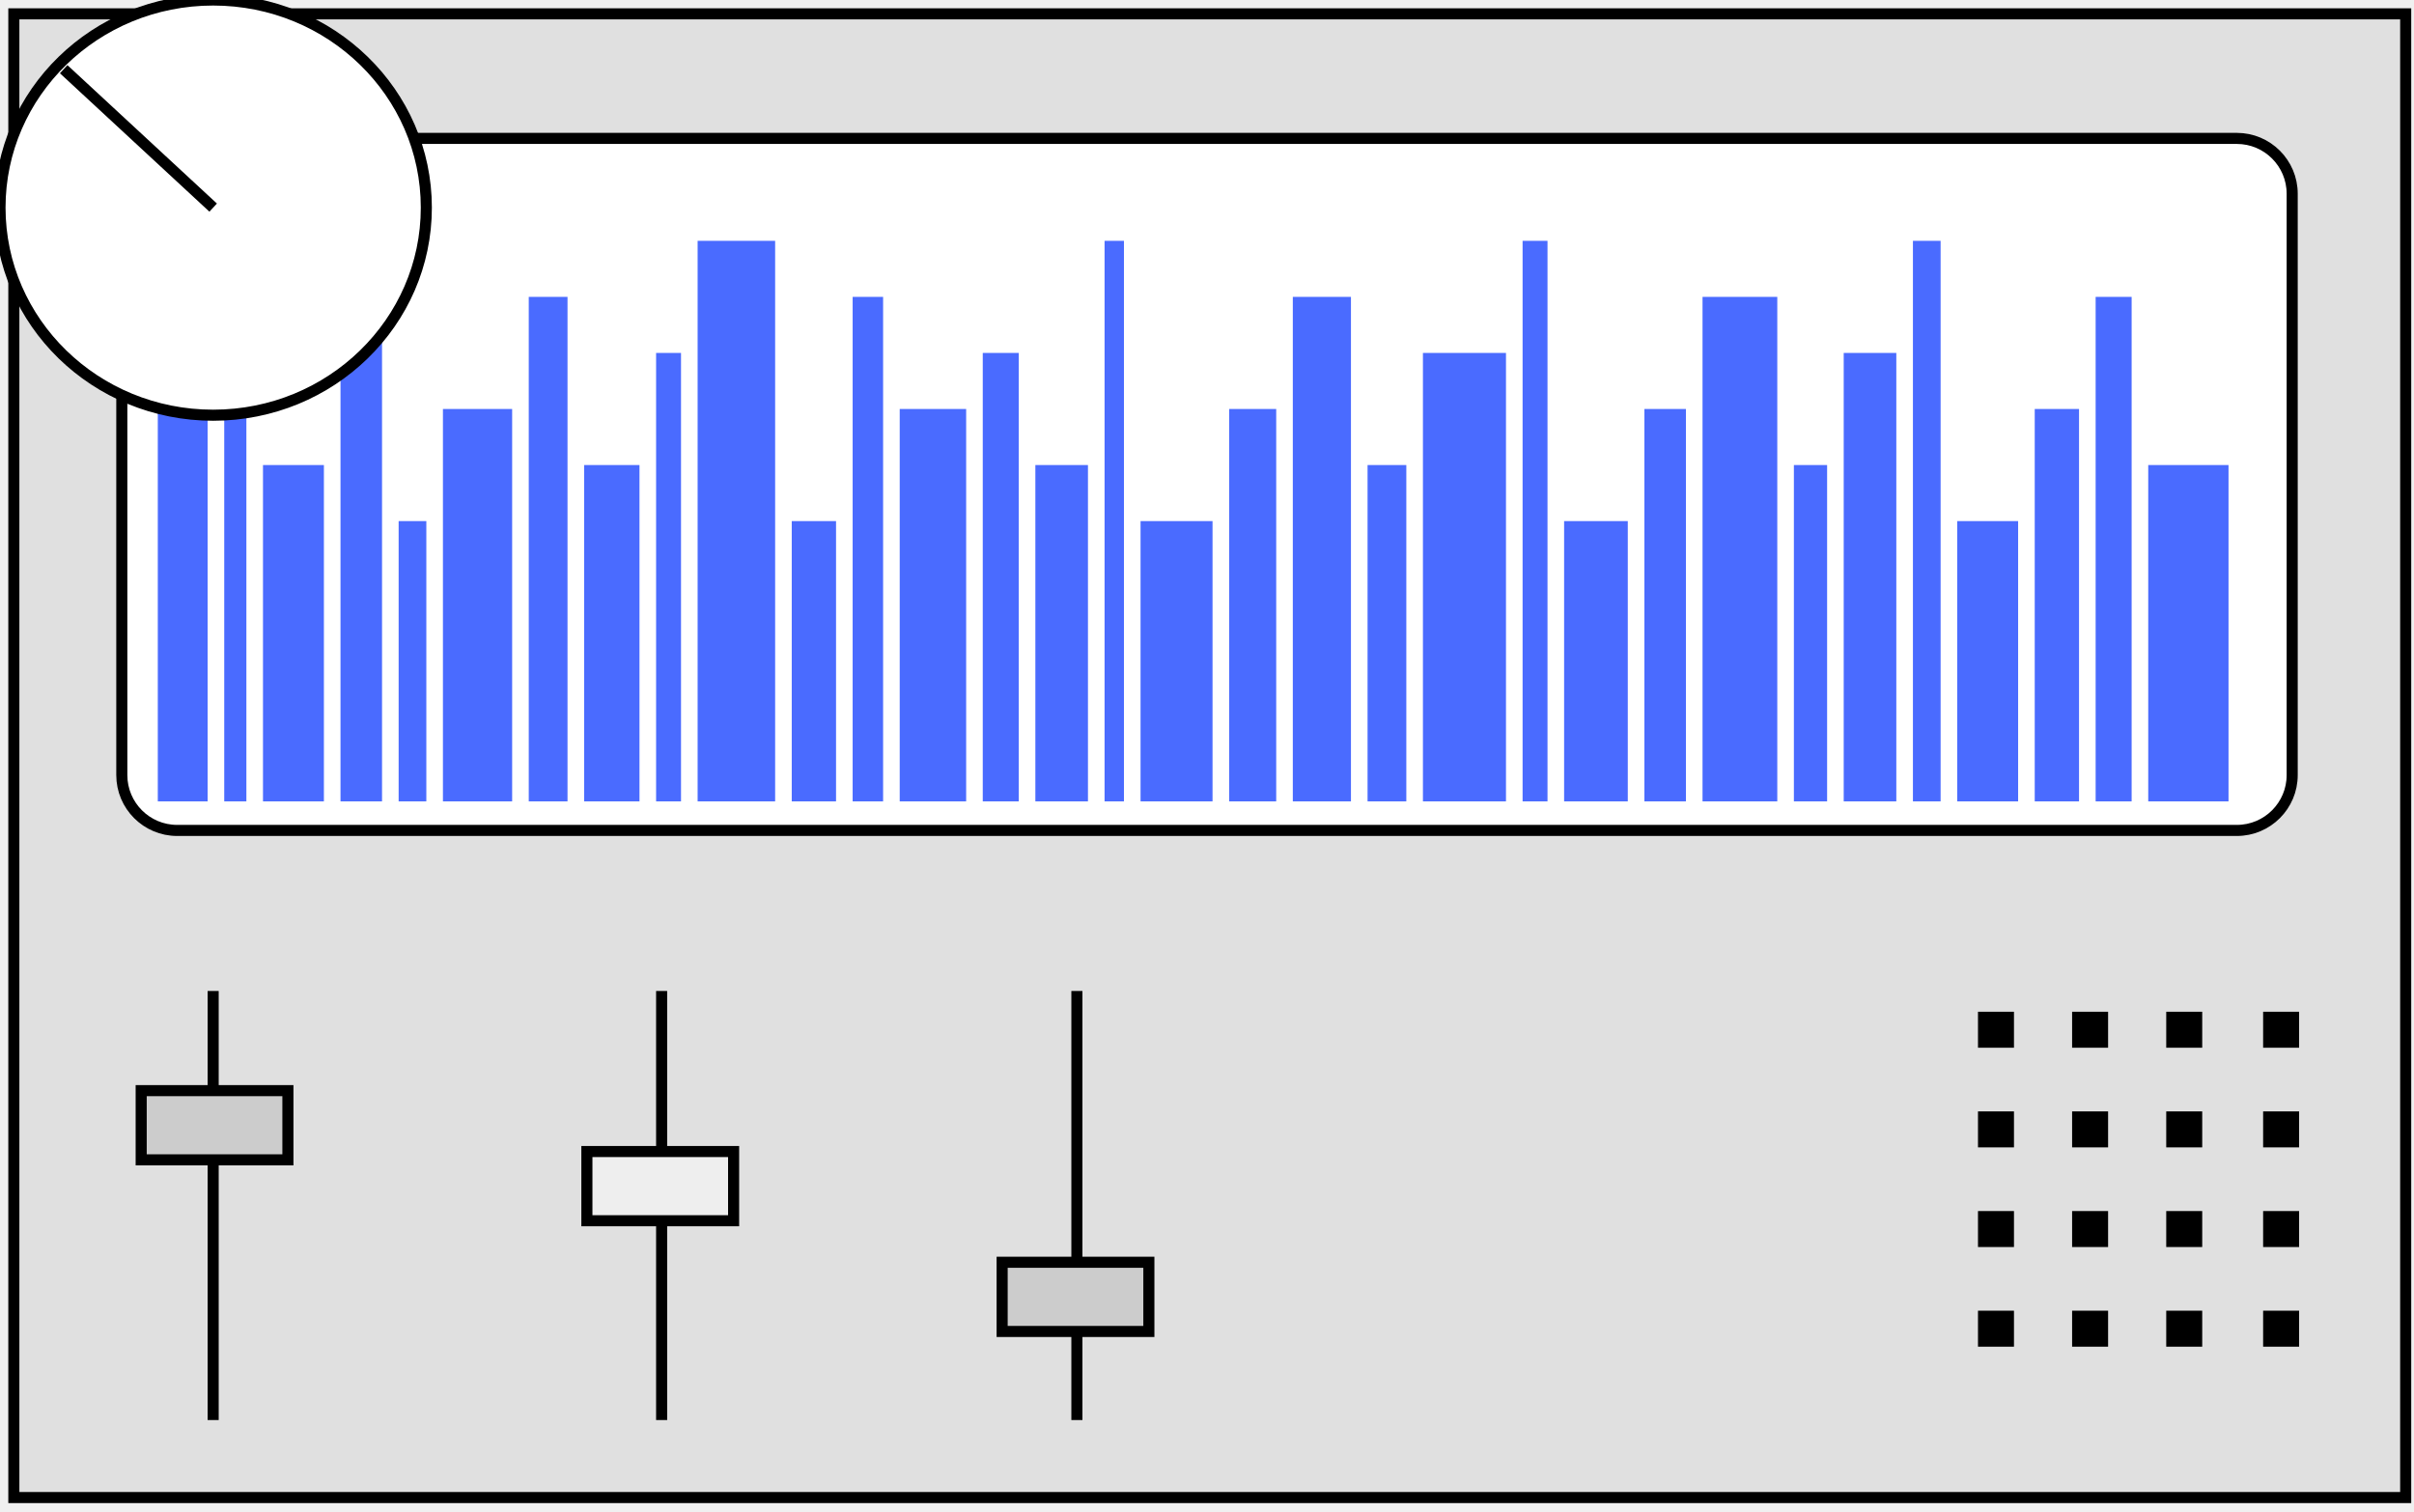
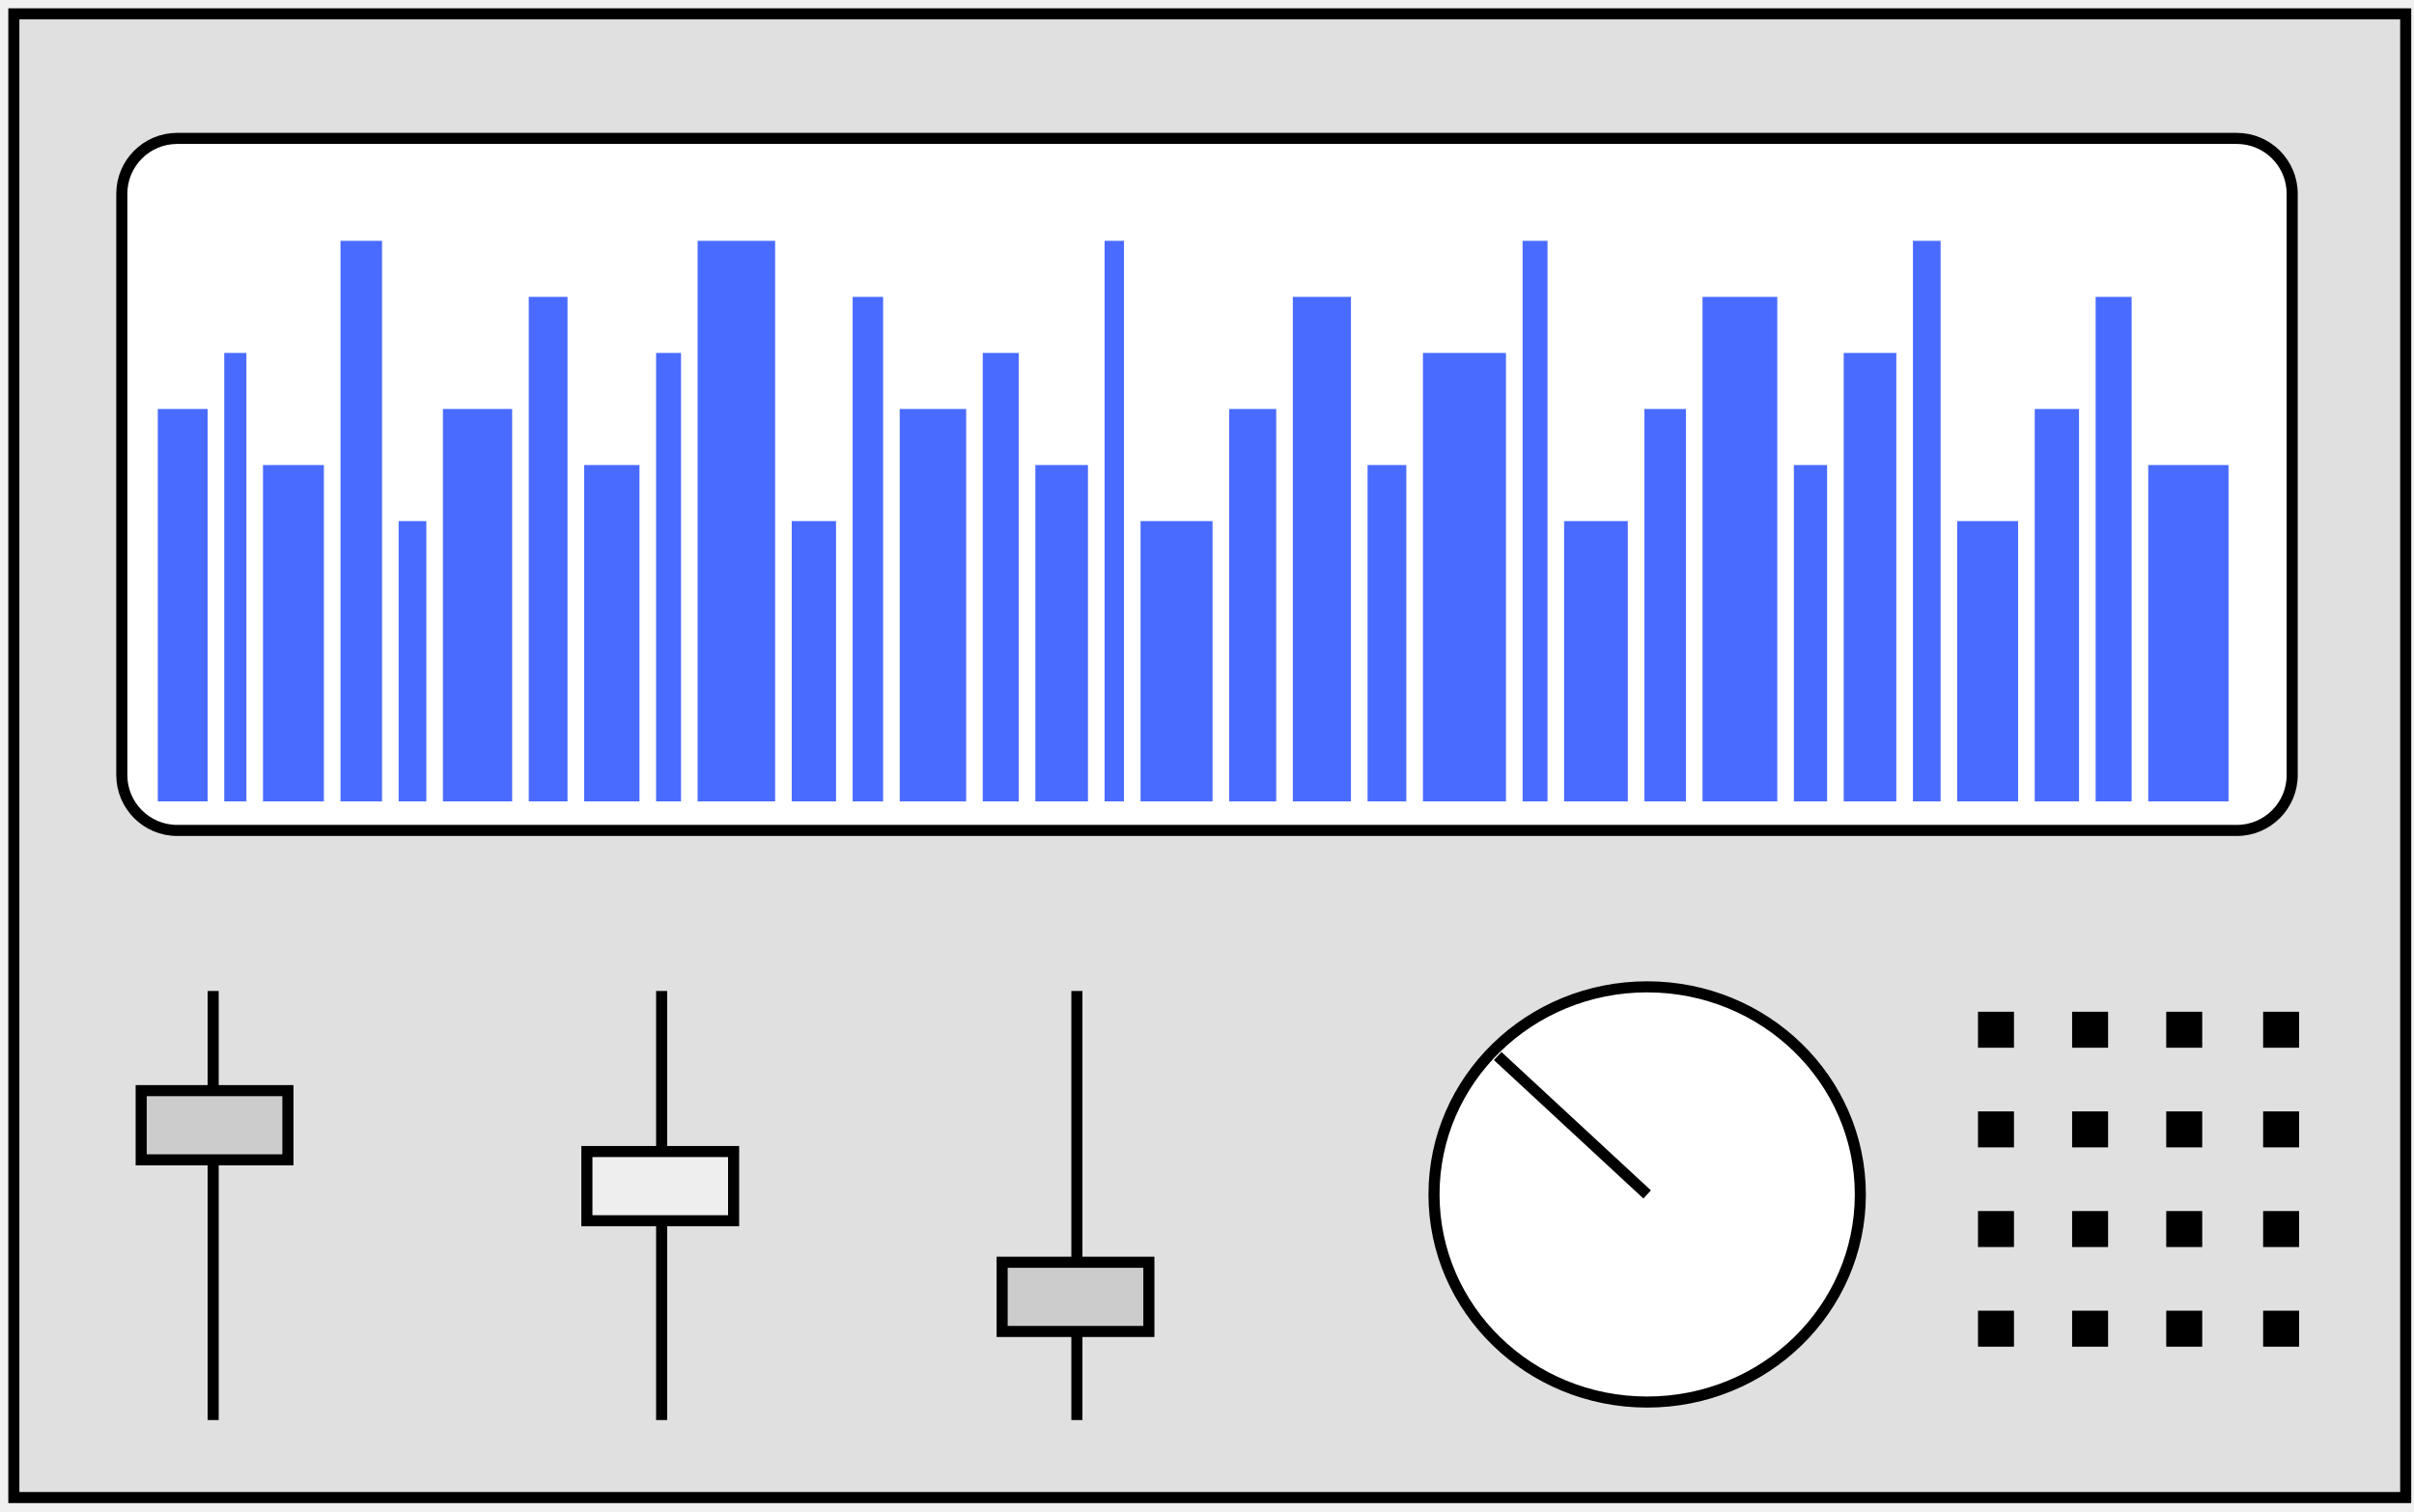
<svg xmlns="http://www.w3.org/2000/svg" viewBox="0 0 872 546" width="872" height="546">
  <rect width="864" height="536" x="5" y="5" fill="rgba(220,220,220,0.8)" stroke="#000000" stroke-width="4" />
  <rect width="784" height="250" x="44" y="50" rx="20" ry="20" fill="#ffffff" stroke="#000000" stroke-width="4" />
  <g transform="translate(33,27)">
    <svg x="0" y="60" width="800" height="270" viewBox="0 150 800 200" preserveAspectRatio="none" overflow="visible">
      <rect x="24" y="195" width="18" height="105" fill="#4a6bff" />
      <rect x="48" y="180" width="8" height="120" fill="#4a6bff" />
      <rect x="62" y="210" width="22" height="90" fill="#4a6bff" />
      <rect x="90" y="150" width="15" height="150" fill="#4a6bff" />
      <rect x="111" y="225" width="10" height="75" fill="#4a6bff" />
      <rect x="127" y="195" width="25" height="105" fill="#4a6bff" />
      <rect x="158" y="165" width="14" height="135" fill="#4a6bff" />
      <rect x="178" y="210" width="20" height="90" fill="#4a6bff" />
      <rect x="204" y="180" width="9" height="120" fill="#4a6bff" />
      <rect x="219" y="150" width="28" height="150" fill="#4a6bff" />
      <rect x="253" y="225" width="16" height="75" fill="#4a6bff" />
      <rect x="275" y="165" width="11" height="135" fill="#4a6bff" />
      <rect x="292" y="195" width="24" height="105" fill="#4a6bff" />
      <rect x="322" y="180" width="13" height="120" fill="#4a6bff" />
      <rect x="341" y="210" width="19" height="90" fill="#4a6bff" />
      <rect x="366" y="150" width="7" height="150" fill="#4a6bff" />
      <rect x="379" y="225" width="26" height="75" fill="#4a6bff" />
      <rect x="411" y="195" width="17" height="105" fill="#4a6bff" />
      <rect x="434" y="165" width="21" height="135" fill="#4a6bff" />
      <rect x="461" y="210" width="14" height="90" fill="#4a6bff" />
      <rect x="481" y="180" width="30" height="120" fill="#4a6bff" />
      <rect x="517" y="150" width="9" height="150" fill="#4a6bff" />
      <rect x="532" y="225" width="23" height="75" fill="#4a6bff" />
      <rect x="561" y="195" width="15" height="105" fill="#4a6bff" />
      <rect x="582" y="165" width="27" height="135" fill="#4a6bff" />
      <rect x="615" y="210" width="12" height="90" fill="#4a6bff" />
      <rect x="633" y="180" width="19" height="120" fill="#4a6bff" />
      <rect x="658" y="150" width="10" height="150" fill="#4a6bff" />
      <rect x="674" y="225" width="22" height="75" fill="#4a6bff" />
      <rect x="702" y="195" width="16" height="105" fill="#4a6bff" />
      <rect x="724" y="165" width="13" height="135" fill="#4a6bff" />
      <rect x="743" y="210" width="29" height="90" fill="#4a6bff" />
    </svg>
  </g>
-   <g>
+   <g transform="translate(518,356.5)">
    <ellipse cx="77" cy="75" rx="77" ry="75" fill="#ffffff" stroke="#000000" stroke-width="4" />
    <path d="M77 75L23 25" fill="none" stroke="#000000" stroke-width="4" />
  </g>
  <g transform="translate(79.5,335.5)">
    <g>
      <rect width="13" height="13" x="635" y="30" fill="#000000" />
      <rect width="13" height="13" x="669" y="30" fill="#000000" />
      <rect width="13" height="13" x="703" y="30" fill="#000000" />
      <rect width="13" height="13" x="738" y="30" fill="#000000" />
    </g>
    <g transform="translate(0,36)">
      <rect width="13" height="13" x="635" y="30" fill="#000000" />
      <rect width="13" height="13" x="669" y="30" fill="#000000" />
      <rect width="13" height="13" x="703" y="30" fill="#000000" />
      <rect width="13" height="13" x="738" y="30" fill="#000000" />
    </g>
    <g transform="translate(0,72)">
      <rect width="13" height="13" x="635" y="30" fill="#000000" />
      <rect width="13" height="13" x="669" y="30" fill="#000000" />
      <rect width="13" height="13" x="703" y="30" fill="#000000" />
      <rect width="13" height="13" x="738" y="30" fill="#000000" />
    </g>
    <g transform="translate(0,108)">
      <rect width="13" height="13" x="635" y="30" fill="#000000" />
      <rect width="13" height="13" x="669" y="30" fill="#000000" />
      <rect width="13" height="13" x="703" y="30" fill="#000000" />
      <rect width="13" height="13" x="738" y="30" fill="#000000" />
    </g>
  </g>
  <g>
    <path d="M77 358v155" fill="none" stroke="#000000" stroke-width="4" />
    <rect width="53" height="25" x="51" y="394" fill="#cccccc" stroke="#000000" stroke-width="4" />
    <path d="M239 358v155" fill="none" stroke="#000000" stroke-width="4" />
    <rect width="53" height="25" x="212" y="416" fill="#eeeeee" stroke="#000000" stroke-width="4" />
    <path d="M389 358v155" fill="none" stroke="#000000" stroke-width="4" />
    <rect width="53" height="25" x="362" y="456" fill="#cccccc" stroke="#000000" stroke-width="4" />
  </g>
</svg>
